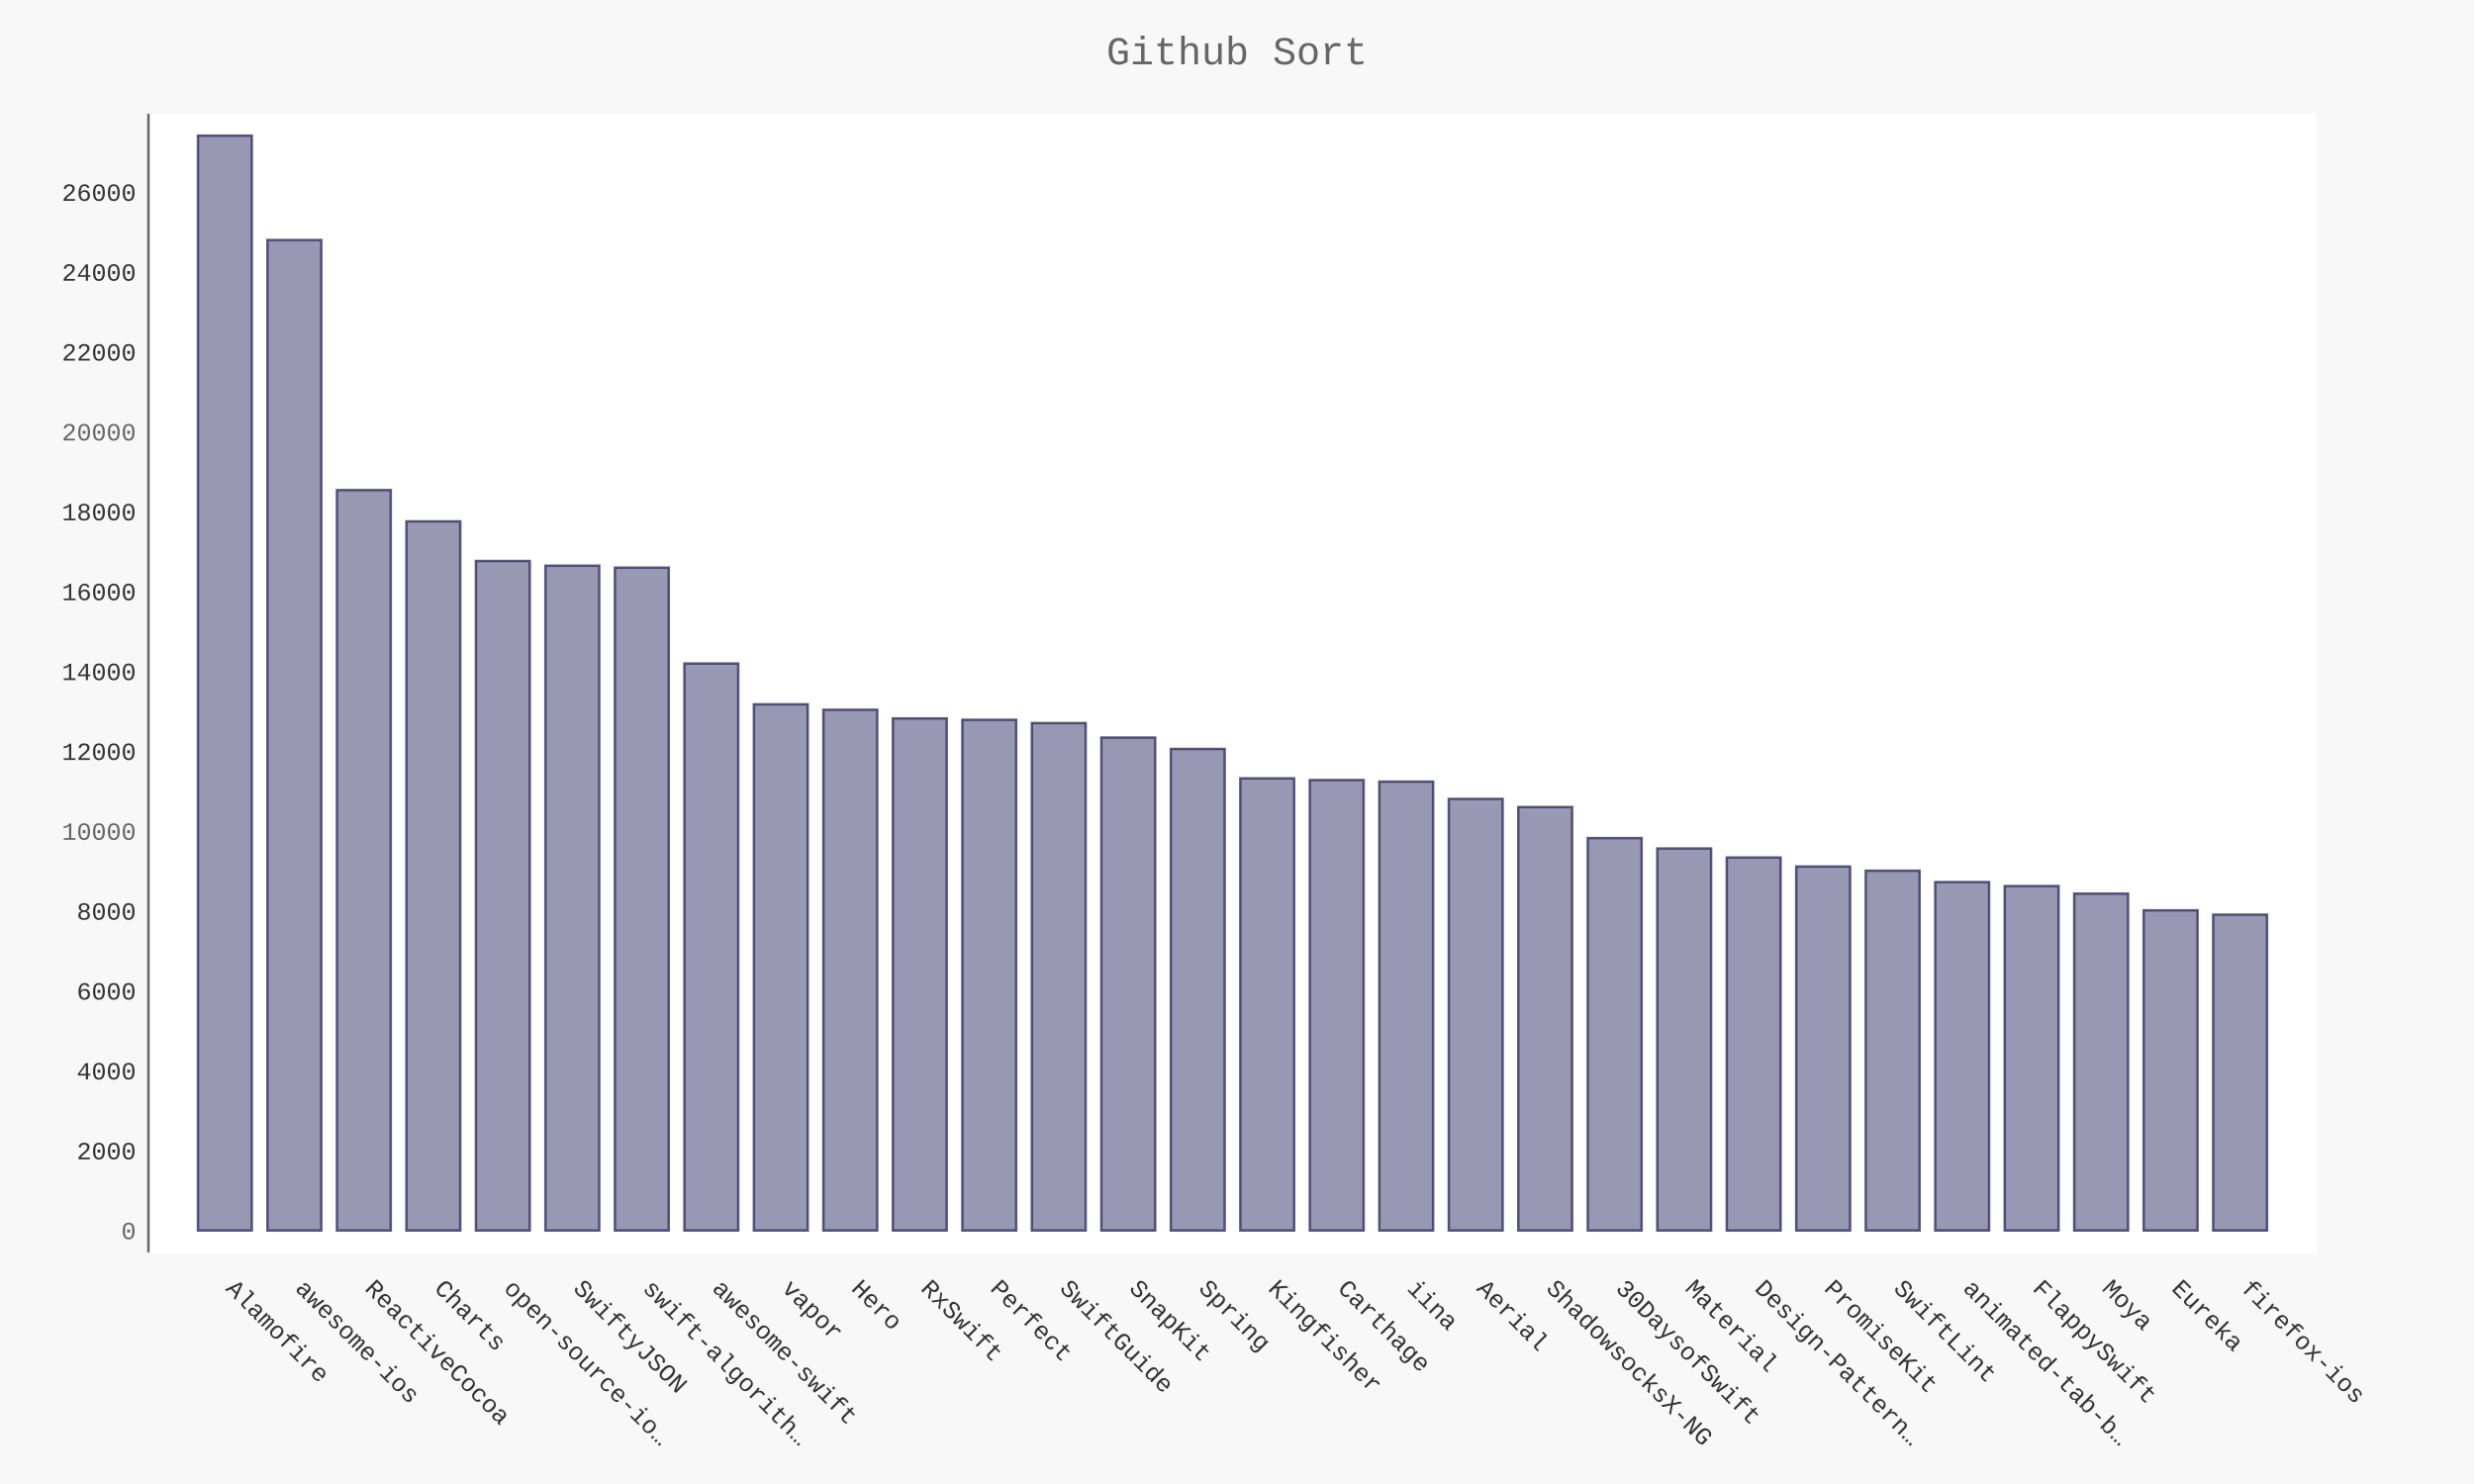
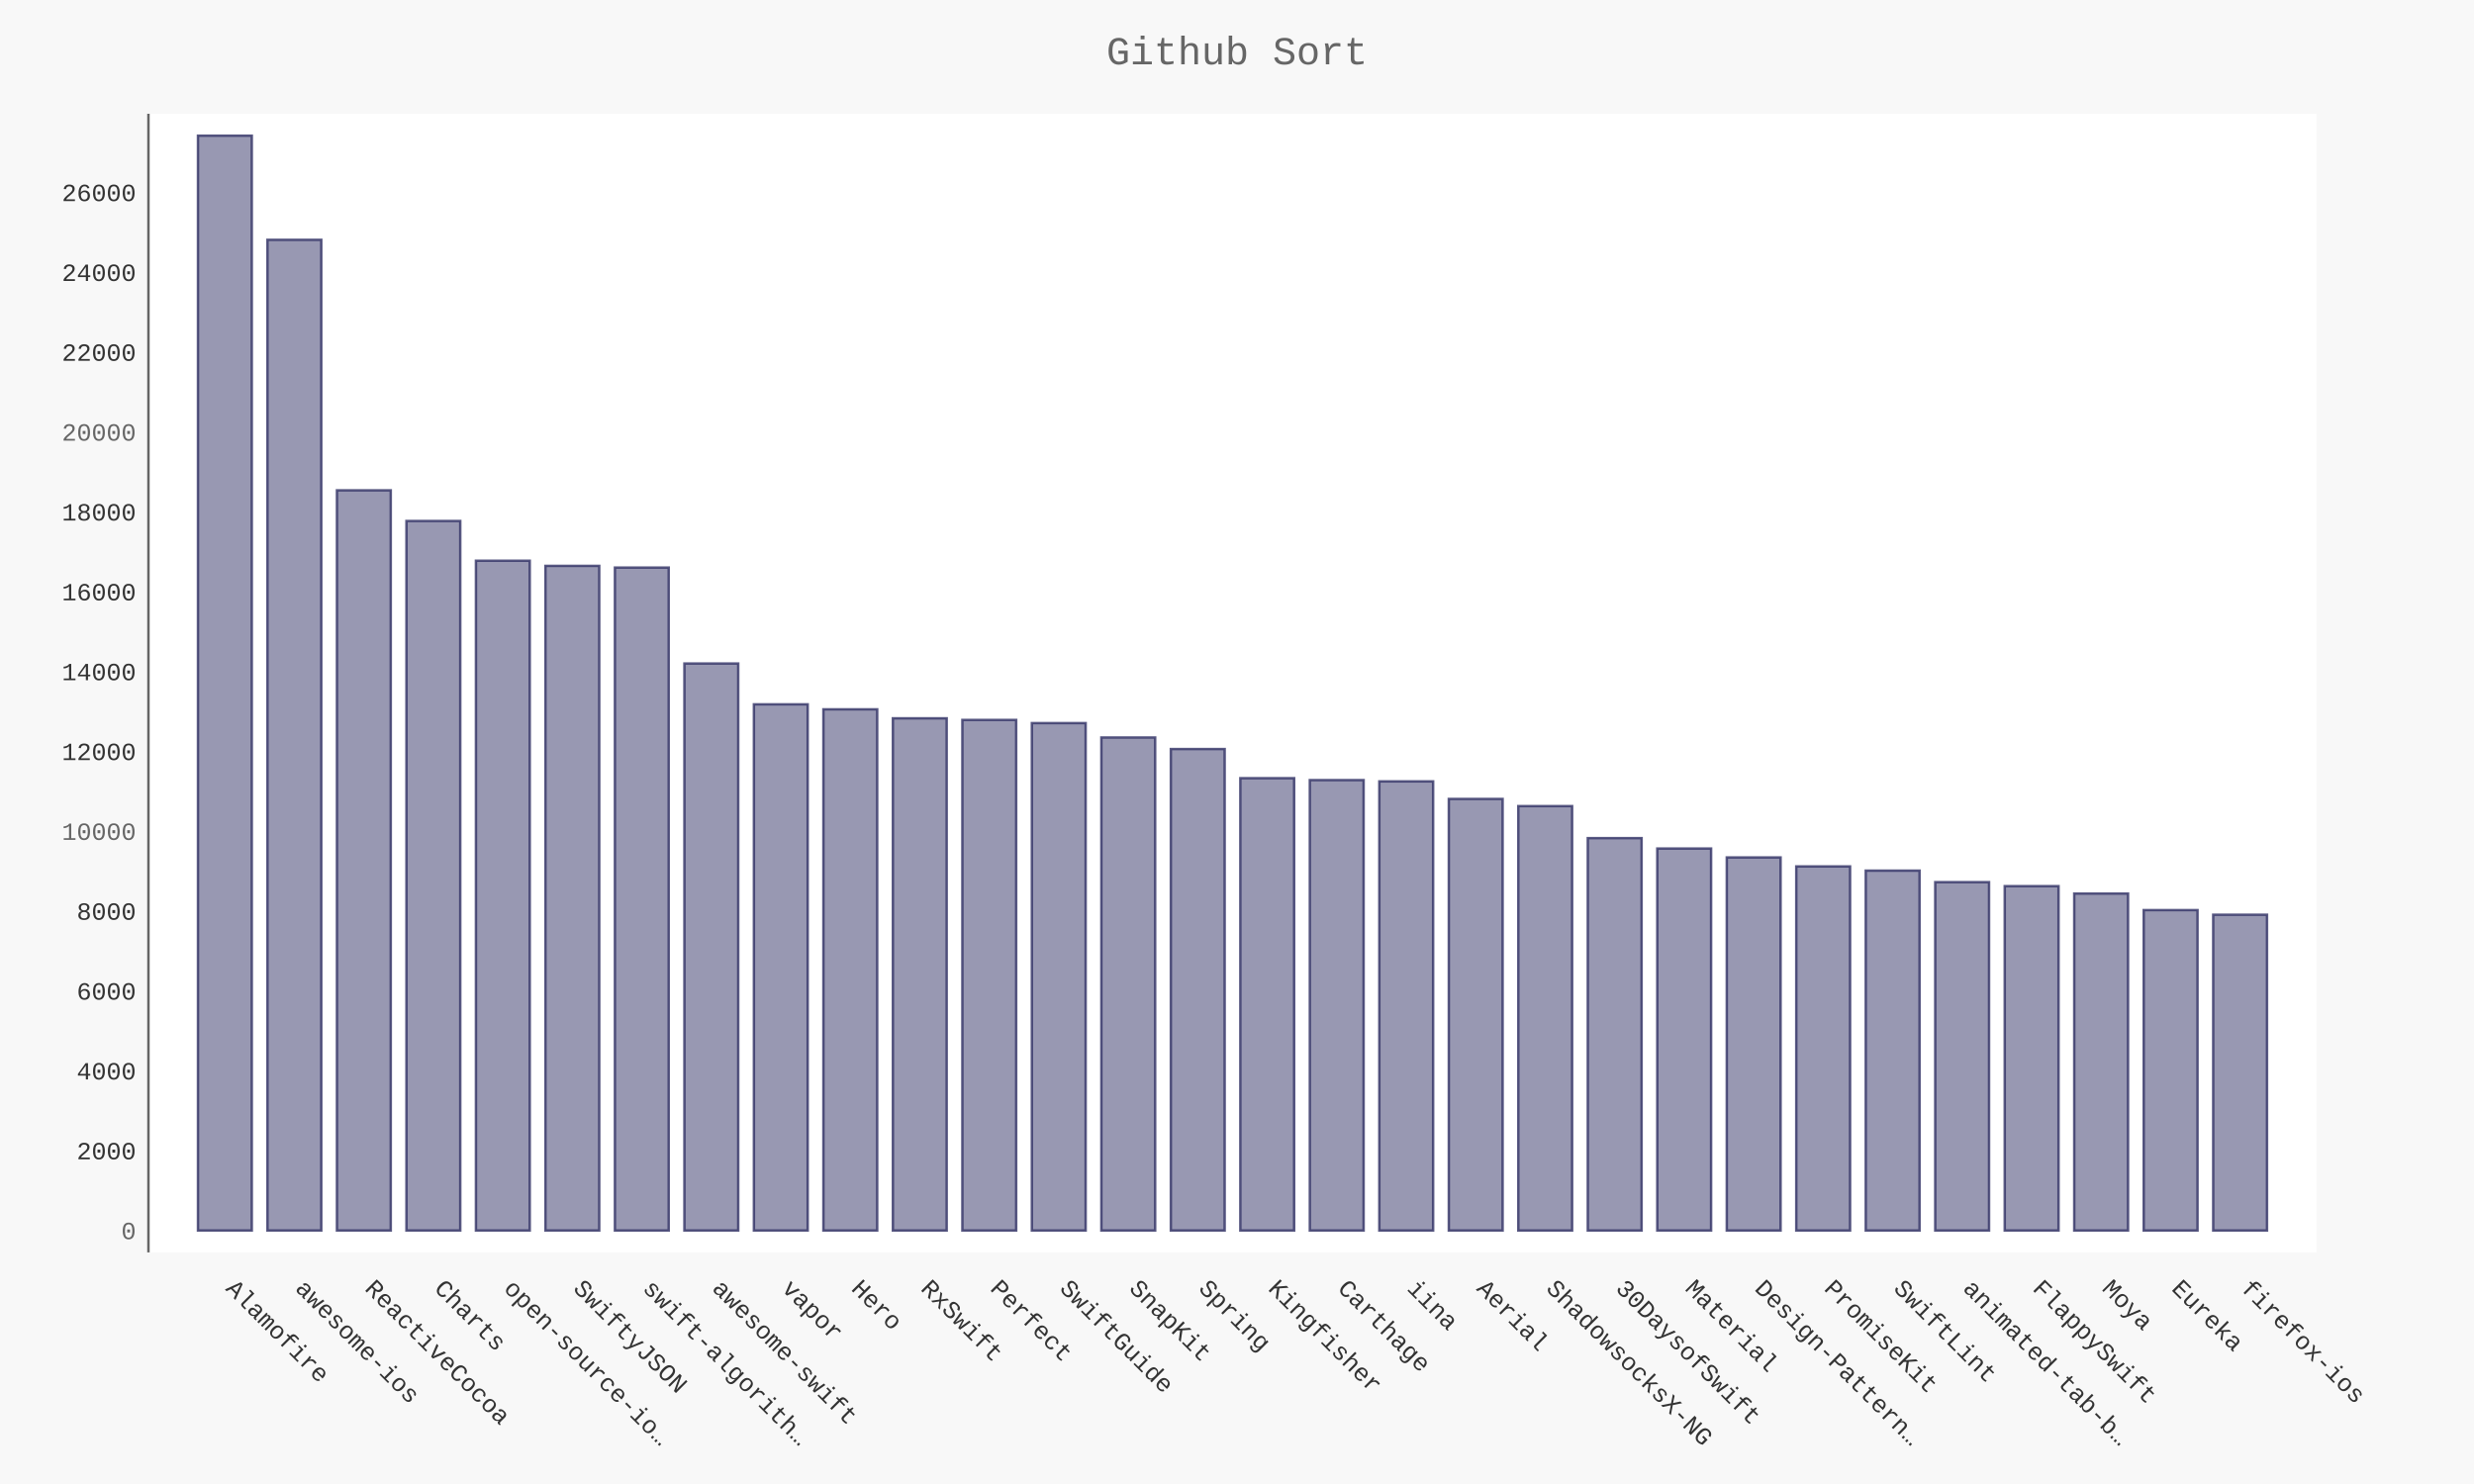
- <svg xmlns="http://www.w3.org/2000/svg" id="chart-c25400df-a166-4cf9-9e0b-95f63c32038f" class="pygal-chart" viewBox="0 0 1000 600">
+ <svg xmlns="http://www.w3.org/2000/svg" class="pygal-chart" id="chart-bcb55c08-d378-4033-8fb7-d182d7a62e79" viewBox="0 0 1000 600">
  <defs>
-     <style type="text/css">#chart-c25400df-a166-4cf9-9e0b-95f63c32038f{-webkit-user-select:none;-webkit-font-smoothing:antialiased;font-family:Consolas,"Liberation Mono",Menlo,Courier,monospace}#chart-c25400df-a166-4cf9-9e0b-95f63c32038f .title{font-family:Consolas,"Liberation Mono",Menlo,Courier,monospace;font-size:16px}#chart-c25400df-a166-4cf9-9e0b-95f63c32038f .legends .legend text{font-family:Consolas,"Liberation Mono",Menlo,Courier,monospace;font-size:14px}#chart-c25400df-a166-4cf9-9e0b-95f63c32038f .axis text{font-family:Consolas,"Liberation Mono",Menlo,Courier,monospace;font-size:10px}#chart-c25400df-a166-4cf9-9e0b-95f63c32038f .axis text.major{font-family:Consolas,"Liberation Mono",Menlo,Courier,monospace;font-size:10px}#chart-c25400df-a166-4cf9-9e0b-95f63c32038f .text-overlay text.value{font-family:Consolas,"Liberation Mono",Menlo,Courier,monospace;font-size:16px}#chart-c25400df-a166-4cf9-9e0b-95f63c32038f .text-overlay text.label{font-family:Consolas,"Liberation Mono",Menlo,Courier,monospace;font-size:10px}#chart-c25400df-a166-4cf9-9e0b-95f63c32038f .tooltip{font-family:Consolas,"Liberation Mono",Menlo,Courier,monospace;font-size:14px}#chart-c25400df-a166-4cf9-9e0b-95f63c32038f text.no_data{font-family:Consolas,"Liberation Mono",Menlo,Courier,monospace;font-size:64px}
- #chart-c25400df-a166-4cf9-9e0b-95f63c32038f{background-color:#f8f8f8}#chart-c25400df-a166-4cf9-9e0b-95f63c32038f path,#chart-c25400df-a166-4cf9-9e0b-95f63c32038f line,#chart-c25400df-a166-4cf9-9e0b-95f63c32038f rect,#chart-c25400df-a166-4cf9-9e0b-95f63c32038f circle{-webkit-transition:250ms ease-in;-moz-transition:250ms ease-in;transition:250ms ease-in}#chart-c25400df-a166-4cf9-9e0b-95f63c32038f .graph &gt; .background{fill:#f8f8f8}#chart-c25400df-a166-4cf9-9e0b-95f63c32038f .plot &gt; .background{fill:#ffffff}#chart-c25400df-a166-4cf9-9e0b-95f63c32038f .graph{fill:#333}#chart-c25400df-a166-4cf9-9e0b-95f63c32038f text.no_data{fill:#666}#chart-c25400df-a166-4cf9-9e0b-95f63c32038f .title{fill:#666}#chart-c25400df-a166-4cf9-9e0b-95f63c32038f .legends .legend text{fill:#333}#chart-c25400df-a166-4cf9-9e0b-95f63c32038f .legends .legend:hover text{fill:#666}#chart-c25400df-a166-4cf9-9e0b-95f63c32038f .axis .line{stroke:#666}#chart-c25400df-a166-4cf9-9e0b-95f63c32038f .axis .guide.line{stroke:rgba(0,0,0,0.5)}#chart-c25400df-a166-4cf9-9e0b-95f63c32038f .axis .major.line{stroke:#333}#chart-c25400df-a166-4cf9-9e0b-95f63c32038f .axis text.major{fill:#666}#chart-c25400df-a166-4cf9-9e0b-95f63c32038f .axis.y .guides:hover .guide.line,#chart-c25400df-a166-4cf9-9e0b-95f63c32038f .line-graph .axis.x .guides:hover .guide.line,#chart-c25400df-a166-4cf9-9e0b-95f63c32038f .stackedline-graph .axis.x .guides:hover .guide.line,#chart-c25400df-a166-4cf9-9e0b-95f63c32038f .xy-graph .axis.x .guides:hover .guide.line{stroke:#666}#chart-c25400df-a166-4cf9-9e0b-95f63c32038f .axis .guides:hover text{fill:#666}#chart-c25400df-a166-4cf9-9e0b-95f63c32038f .reactive{fill-opacity:.5;stroke-opacity:.8}#chart-c25400df-a166-4cf9-9e0b-95f63c32038f .ci{stroke:#333}#chart-c25400df-a166-4cf9-9e0b-95f63c32038f .reactive.active,#chart-c25400df-a166-4cf9-9e0b-95f63c32038f .active .reactive{fill-opacity:.9;stroke-opacity:.9;stroke-width:4}#chart-c25400df-a166-4cf9-9e0b-95f63c32038f .ci .reactive.active{stroke-width:1.5}#chart-c25400df-a166-4cf9-9e0b-95f63c32038f .series text{fill:#666}#chart-c25400df-a166-4cf9-9e0b-95f63c32038f .tooltip rect{fill:#ffffff;stroke:#666;-webkit-transition:opacity 250ms ease-in;-moz-transition:opacity 250ms ease-in;transition:opacity 250ms ease-in}#chart-c25400df-a166-4cf9-9e0b-95f63c32038f .tooltip .label{fill:#333}#chart-c25400df-a166-4cf9-9e0b-95f63c32038f .tooltip .label{fill:#333}#chart-c25400df-a166-4cf9-9e0b-95f63c32038f .tooltip .legend{font-size:.8em;fill:rgba(0,0,0,0.5)}#chart-c25400df-a166-4cf9-9e0b-95f63c32038f .tooltip .x_label{font-size:.6em;fill:#666}#chart-c25400df-a166-4cf9-9e0b-95f63c32038f .tooltip .xlink{font-size:.5em;text-decoration:underline}#chart-c25400df-a166-4cf9-9e0b-95f63c32038f .tooltip .value{font-size:1.5em}#chart-c25400df-a166-4cf9-9e0b-95f63c32038f .bound{font-size:.5em}#chart-c25400df-a166-4cf9-9e0b-95f63c32038f .max-value{font-size:.75em;fill:rgba(0,0,0,0.5)}#chart-c25400df-a166-4cf9-9e0b-95f63c32038f .map-element{fill:#ffffff;stroke:rgba(0,0,0,0.5) !important}#chart-c25400df-a166-4cf9-9e0b-95f63c32038f .map-element .reactive{fill-opacity:inherit;stroke-opacity:inherit}#chart-c25400df-a166-4cf9-9e0b-95f63c32038f .color-0,#chart-c25400df-a166-4cf9-9e0b-95f63c32038f .color-0 a:visited{stroke:#333366;fill:#333366}#chart-c25400df-a166-4cf9-9e0b-95f63c32038f .text-overlay .color-0 text{fill:black}
- #chart-c25400df-a166-4cf9-9e0b-95f63c32038f text.no_data{text-anchor:middle}#chart-c25400df-a166-4cf9-9e0b-95f63c32038f .guide.line{fill:none}#chart-c25400df-a166-4cf9-9e0b-95f63c32038f .centered{text-anchor:middle}#chart-c25400df-a166-4cf9-9e0b-95f63c32038f .title{text-anchor:middle}#chart-c25400df-a166-4cf9-9e0b-95f63c32038f .legends .legend text{fill-opacity:1}#chart-c25400df-a166-4cf9-9e0b-95f63c32038f .axis.x text{text-anchor:middle}#chart-c25400df-a166-4cf9-9e0b-95f63c32038f .axis.x:not(.web) text[transform]{text-anchor:start}#chart-c25400df-a166-4cf9-9e0b-95f63c32038f .axis.x:not(.web) text[transform].backwards{text-anchor:end}#chart-c25400df-a166-4cf9-9e0b-95f63c32038f .axis.y text{text-anchor:end}#chart-c25400df-a166-4cf9-9e0b-95f63c32038f .axis.y text[transform].backwards{text-anchor:start}#chart-c25400df-a166-4cf9-9e0b-95f63c32038f .axis.y2 text{text-anchor:start}#chart-c25400df-a166-4cf9-9e0b-95f63c32038f .axis.y2 text[transform].backwards{text-anchor:end}#chart-c25400df-a166-4cf9-9e0b-95f63c32038f .axis .guide.line{stroke-dasharray:4,4}#chart-c25400df-a166-4cf9-9e0b-95f63c32038f .axis .major.guide.line{stroke-dasharray:6,6}#chart-c25400df-a166-4cf9-9e0b-95f63c32038f .horizontal .axis.y .guide.line,#chart-c25400df-a166-4cf9-9e0b-95f63c32038f .horizontal .axis.y2 .guide.line,#chart-c25400df-a166-4cf9-9e0b-95f63c32038f .vertical .axis.x .guide.line{opacity:0}#chart-c25400df-a166-4cf9-9e0b-95f63c32038f .horizontal .axis.always_show .guide.line,#chart-c25400df-a166-4cf9-9e0b-95f63c32038f .vertical .axis.always_show .guide.line{opacity:1 !important}#chart-c25400df-a166-4cf9-9e0b-95f63c32038f .axis.y .guides:hover .guide.line,#chart-c25400df-a166-4cf9-9e0b-95f63c32038f .axis.y2 .guides:hover .guide.line,#chart-c25400df-a166-4cf9-9e0b-95f63c32038f .axis.x .guides:hover .guide.line{opacity:1}#chart-c25400df-a166-4cf9-9e0b-95f63c32038f .axis .guides:hover text{opacity:1}#chart-c25400df-a166-4cf9-9e0b-95f63c32038f .nofill{fill:none}#chart-c25400df-a166-4cf9-9e0b-95f63c32038f .subtle-fill{fill-opacity:.2}#chart-c25400df-a166-4cf9-9e0b-95f63c32038f .dot{stroke-width:1px;fill-opacity:1}#chart-c25400df-a166-4cf9-9e0b-95f63c32038f .dot.active{stroke-width:5px}#chart-c25400df-a166-4cf9-9e0b-95f63c32038f .dot.negative{fill:transparent}#chart-c25400df-a166-4cf9-9e0b-95f63c32038f text,#chart-c25400df-a166-4cf9-9e0b-95f63c32038f tspan{stroke:none !important}#chart-c25400df-a166-4cf9-9e0b-95f63c32038f .series text.active{opacity:1}#chart-c25400df-a166-4cf9-9e0b-95f63c32038f .tooltip rect{fill-opacity:.95;stroke-width:.5}#chart-c25400df-a166-4cf9-9e0b-95f63c32038f .tooltip text{fill-opacity:1}#chart-c25400df-a166-4cf9-9e0b-95f63c32038f .showable{visibility:hidden}#chart-c25400df-a166-4cf9-9e0b-95f63c32038f .showable.shown{visibility:visible}#chart-c25400df-a166-4cf9-9e0b-95f63c32038f .gauge-background{fill:rgba(229,229,229,1);stroke:none}#chart-c25400df-a166-4cf9-9e0b-95f63c32038f .bg-lines{stroke:#f8f8f8;stroke-width:2px}</style>
+     <style type="text/css">#chart-bcb55c08-d378-4033-8fb7-d182d7a62e79{-webkit-user-select:none;-webkit-font-smoothing:antialiased;font-family:Consolas,"Liberation Mono",Menlo,Courier,monospace}#chart-bcb55c08-d378-4033-8fb7-d182d7a62e79 .title{font-family:Consolas,"Liberation Mono",Menlo,Courier,monospace;font-size:16px}#chart-bcb55c08-d378-4033-8fb7-d182d7a62e79 .legends .legend text{font-family:Consolas,"Liberation Mono",Menlo,Courier,monospace;font-size:14px}#chart-bcb55c08-d378-4033-8fb7-d182d7a62e79 .axis text{font-family:Consolas,"Liberation Mono",Menlo,Courier,monospace;font-size:10px}#chart-bcb55c08-d378-4033-8fb7-d182d7a62e79 .axis text.major{font-family:Consolas,"Liberation Mono",Menlo,Courier,monospace;font-size:10px}#chart-bcb55c08-d378-4033-8fb7-d182d7a62e79 .text-overlay text.value{font-family:Consolas,"Liberation Mono",Menlo,Courier,monospace;font-size:16px}#chart-bcb55c08-d378-4033-8fb7-d182d7a62e79 .text-overlay text.label{font-family:Consolas,"Liberation Mono",Menlo,Courier,monospace;font-size:10px}#chart-bcb55c08-d378-4033-8fb7-d182d7a62e79 .tooltip{font-family:Consolas,"Liberation Mono",Menlo,Courier,monospace;font-size:14px}#chart-bcb55c08-d378-4033-8fb7-d182d7a62e79 text.no_data{font-family:Consolas,"Liberation Mono",Menlo,Courier,monospace;font-size:64px}
+ #chart-bcb55c08-d378-4033-8fb7-d182d7a62e79{background-color:#f8f8f8}#chart-bcb55c08-d378-4033-8fb7-d182d7a62e79 path,#chart-bcb55c08-d378-4033-8fb7-d182d7a62e79 line,#chart-bcb55c08-d378-4033-8fb7-d182d7a62e79 rect,#chart-bcb55c08-d378-4033-8fb7-d182d7a62e79 circle{-webkit-transition:250ms ease-in;-moz-transition:250ms ease-in;transition:250ms ease-in}#chart-bcb55c08-d378-4033-8fb7-d182d7a62e79 .graph &gt; .background{fill:#f8f8f8}#chart-bcb55c08-d378-4033-8fb7-d182d7a62e79 .plot &gt; .background{fill:#ffffff}#chart-bcb55c08-d378-4033-8fb7-d182d7a62e79 .graph{fill:#333}#chart-bcb55c08-d378-4033-8fb7-d182d7a62e79 text.no_data{fill:#666}#chart-bcb55c08-d378-4033-8fb7-d182d7a62e79 .title{fill:#666}#chart-bcb55c08-d378-4033-8fb7-d182d7a62e79 .legends .legend text{fill:#333}#chart-bcb55c08-d378-4033-8fb7-d182d7a62e79 .legends .legend:hover text{fill:#666}#chart-bcb55c08-d378-4033-8fb7-d182d7a62e79 .axis .line{stroke:#666}#chart-bcb55c08-d378-4033-8fb7-d182d7a62e79 .axis .guide.line{stroke:rgba(0,0,0,0.5)}#chart-bcb55c08-d378-4033-8fb7-d182d7a62e79 .axis .major.line{stroke:#333}#chart-bcb55c08-d378-4033-8fb7-d182d7a62e79 .axis text.major{fill:#666}#chart-bcb55c08-d378-4033-8fb7-d182d7a62e79 .axis.y .guides:hover .guide.line,#chart-bcb55c08-d378-4033-8fb7-d182d7a62e79 .line-graph .axis.x .guides:hover .guide.line,#chart-bcb55c08-d378-4033-8fb7-d182d7a62e79 .stackedline-graph .axis.x .guides:hover .guide.line,#chart-bcb55c08-d378-4033-8fb7-d182d7a62e79 .xy-graph .axis.x .guides:hover .guide.line{stroke:#666}#chart-bcb55c08-d378-4033-8fb7-d182d7a62e79 .axis .guides:hover text{fill:#666}#chart-bcb55c08-d378-4033-8fb7-d182d7a62e79 .reactive{fill-opacity:.5;stroke-opacity:.8}#chart-bcb55c08-d378-4033-8fb7-d182d7a62e79 .ci{stroke:#333}#chart-bcb55c08-d378-4033-8fb7-d182d7a62e79 .reactive.active,#chart-bcb55c08-d378-4033-8fb7-d182d7a62e79 .active .reactive{fill-opacity:.9;stroke-opacity:.9;stroke-width:4}#chart-bcb55c08-d378-4033-8fb7-d182d7a62e79 .ci .reactive.active{stroke-width:1.5}#chart-bcb55c08-d378-4033-8fb7-d182d7a62e79 .series text{fill:#666}#chart-bcb55c08-d378-4033-8fb7-d182d7a62e79 .tooltip rect{fill:#ffffff;stroke:#666;-webkit-transition:opacity 250ms ease-in;-moz-transition:opacity 250ms ease-in;transition:opacity 250ms ease-in}#chart-bcb55c08-d378-4033-8fb7-d182d7a62e79 .tooltip .label{fill:#333}#chart-bcb55c08-d378-4033-8fb7-d182d7a62e79 .tooltip .label{fill:#333}#chart-bcb55c08-d378-4033-8fb7-d182d7a62e79 .tooltip .legend{font-size:.8em;fill:rgba(0,0,0,0.5)}#chart-bcb55c08-d378-4033-8fb7-d182d7a62e79 .tooltip .x_label{font-size:.6em;fill:#666}#chart-bcb55c08-d378-4033-8fb7-d182d7a62e79 .tooltip .xlink{font-size:.5em;text-decoration:underline}#chart-bcb55c08-d378-4033-8fb7-d182d7a62e79 .tooltip .value{font-size:1.5em}#chart-bcb55c08-d378-4033-8fb7-d182d7a62e79 .bound{font-size:.5em}#chart-bcb55c08-d378-4033-8fb7-d182d7a62e79 .max-value{font-size:.75em;fill:rgba(0,0,0,0.5)}#chart-bcb55c08-d378-4033-8fb7-d182d7a62e79 .map-element{fill:#ffffff;stroke:rgba(0,0,0,0.5) !important}#chart-bcb55c08-d378-4033-8fb7-d182d7a62e79 .map-element .reactive{fill-opacity:inherit;stroke-opacity:inherit}#chart-bcb55c08-d378-4033-8fb7-d182d7a62e79 .color-0,#chart-bcb55c08-d378-4033-8fb7-d182d7a62e79 .color-0 a:visited{stroke:#333366;fill:#333366}#chart-bcb55c08-d378-4033-8fb7-d182d7a62e79 .text-overlay .color-0 text{fill:black}
+ #chart-bcb55c08-d378-4033-8fb7-d182d7a62e79 text.no_data{text-anchor:middle}#chart-bcb55c08-d378-4033-8fb7-d182d7a62e79 .guide.line{fill:none}#chart-bcb55c08-d378-4033-8fb7-d182d7a62e79 .centered{text-anchor:middle}#chart-bcb55c08-d378-4033-8fb7-d182d7a62e79 .title{text-anchor:middle}#chart-bcb55c08-d378-4033-8fb7-d182d7a62e79 .legends .legend text{fill-opacity:1}#chart-bcb55c08-d378-4033-8fb7-d182d7a62e79 .axis.x text{text-anchor:middle}#chart-bcb55c08-d378-4033-8fb7-d182d7a62e79 .axis.x:not(.web) text[transform]{text-anchor:start}#chart-bcb55c08-d378-4033-8fb7-d182d7a62e79 .axis.x:not(.web) text[transform].backwards{text-anchor:end}#chart-bcb55c08-d378-4033-8fb7-d182d7a62e79 .axis.y text{text-anchor:end}#chart-bcb55c08-d378-4033-8fb7-d182d7a62e79 .axis.y text[transform].backwards{text-anchor:start}#chart-bcb55c08-d378-4033-8fb7-d182d7a62e79 .axis.y2 text{text-anchor:start}#chart-bcb55c08-d378-4033-8fb7-d182d7a62e79 .axis.y2 text[transform].backwards{text-anchor:end}#chart-bcb55c08-d378-4033-8fb7-d182d7a62e79 .axis .guide.line{stroke-dasharray:4,4}#chart-bcb55c08-d378-4033-8fb7-d182d7a62e79 .axis .major.guide.line{stroke-dasharray:6,6}#chart-bcb55c08-d378-4033-8fb7-d182d7a62e79 .horizontal .axis.y .guide.line,#chart-bcb55c08-d378-4033-8fb7-d182d7a62e79 .horizontal .axis.y2 .guide.line,#chart-bcb55c08-d378-4033-8fb7-d182d7a62e79 .vertical .axis.x .guide.line{opacity:0}#chart-bcb55c08-d378-4033-8fb7-d182d7a62e79 .horizontal .axis.always_show .guide.line,#chart-bcb55c08-d378-4033-8fb7-d182d7a62e79 .vertical .axis.always_show .guide.line{opacity:1 !important}#chart-bcb55c08-d378-4033-8fb7-d182d7a62e79 .axis.y .guides:hover .guide.line,#chart-bcb55c08-d378-4033-8fb7-d182d7a62e79 .axis.y2 .guides:hover .guide.line,#chart-bcb55c08-d378-4033-8fb7-d182d7a62e79 .axis.x .guides:hover .guide.line{opacity:1}#chart-bcb55c08-d378-4033-8fb7-d182d7a62e79 .axis .guides:hover text{opacity:1}#chart-bcb55c08-d378-4033-8fb7-d182d7a62e79 .nofill{fill:none}#chart-bcb55c08-d378-4033-8fb7-d182d7a62e79 .subtle-fill{fill-opacity:.2}#chart-bcb55c08-d378-4033-8fb7-d182d7a62e79 .dot{stroke-width:1px;fill-opacity:1}#chart-bcb55c08-d378-4033-8fb7-d182d7a62e79 .dot.active{stroke-width:5px}#chart-bcb55c08-d378-4033-8fb7-d182d7a62e79 .dot.negative{fill:transparent}#chart-bcb55c08-d378-4033-8fb7-d182d7a62e79 text,#chart-bcb55c08-d378-4033-8fb7-d182d7a62e79 tspan{stroke:none !important}#chart-bcb55c08-d378-4033-8fb7-d182d7a62e79 .series text.active{opacity:1}#chart-bcb55c08-d378-4033-8fb7-d182d7a62e79 .tooltip rect{fill-opacity:.95;stroke-width:.5}#chart-bcb55c08-d378-4033-8fb7-d182d7a62e79 .tooltip text{fill-opacity:1}#chart-bcb55c08-d378-4033-8fb7-d182d7a62e79 .showable{visibility:hidden}#chart-bcb55c08-d378-4033-8fb7-d182d7a62e79 .showable.shown{visibility:visible}#chart-bcb55c08-d378-4033-8fb7-d182d7a62e79 .gauge-background{fill:rgba(229,229,229,1);stroke:none}#chart-bcb55c08-d378-4033-8fb7-d182d7a62e79 .bg-lines{stroke:#f8f8f8;stroke-width:2px}</style>
  </defs>
  <g class="graph bar-graph vertical">
    <rect class="background" height="600" width="1000" x="0" y="0" />
    <g class="plot" transform="translate(60, 46)">
      <rect class="background" height="460.36" width="876.36" x="0" y="0" />
      <g class="axis y">
        <g class="guides">
          <text class="major" x="-5" y="455.007">0</text>
        </g>
        <g class="guides">
-           <text class="" x="-5" y="422.714">2000</text>
-         </g>
-         <g class="guides">
-           <text class="" x="-5" y="390.422">4000</text>
-         </g>
-         <g class="guides">
-           <text class="" x="-5" y="358.129">6000</text>
-         </g>
-         <g class="guides">
-           <text class="" x="-5" y="325.836">8000</text>
-         </g>
-         <g class="guides">
-           <text class="major" x="-5" y="293.543">10000</text>
-         </g>
-         <g class="guides">
-           <text class="" x="-5" y="261.25">12000</text>
-         </g>
-         <g class="guides">
-           <text class="" x="-5" y="228.957">14000</text>
-         </g>
-         <g class="guides">
-           <text class="" x="-5" y="196.665">16000</text>
-         </g>
-         <g class="guides">
-           <text class="" x="-5" y="164.372">18000</text>
-         </g>
-         <g class="guides">
-           <text class="major" x="-5" y="132.079">20000</text>
-         </g>
-         <g class="guides">
-           <text class="" x="-5" y="99.786">22000</text>
-         </g>
-         <g class="guides">
-           <text class="" x="-5" y="67.493">24000</text>
-         </g>
-         <g class="guides">
-           <text class="" x="-5" y="35.2">26000</text>
+           <text class="" x="-5" y="422.723">2000</text>
+         </g>
+         <g class="guides">
+           <text class="" x="-5" y="390.438">4000</text>
+         </g>
+         <g class="guides">
+           <text class="" x="-5" y="358.153">6000</text>
+         </g>
+         <g class="guides">
+           <text class="" x="-5" y="325.869">8000</text>
+         </g>
+         <g class="guides">
+           <text class="major" x="-5" y="293.584">10000</text>
+         </g>
+         <g class="guides">
+           <text class="" x="-5" y="261.3">12000</text>
+         </g>
+         <g class="guides">
+           <text class="" x="-5" y="229.015">14000</text>
+         </g>
+         <g class="guides">
+           <text class="" x="-5" y="196.73">16000</text>
+         </g>
+         <g class="guides">
+           <text class="" x="-5" y="164.446">18000</text>
+         </g>
+         <g class="guides">
+           <text class="major" x="-5" y="132.161">20000</text>
+         </g>
+         <g class="guides">
+           <text class="" x="-5" y="99.877">22000</text>
+         </g>
+         <g class="guides">
+           <text class="" x="-5" y="67.592">24000</text>
+         </g>
+         <g class="guides">
+           <text class="" x="-5" y="35.307">26000</text>
        </g>
      </g>
      <g class="axis x">
        <path class="line" d="M0 0 v460.36" />
        <g class="guides">
          <path class="guide line" d="M30.897 0 v460.36" />
-           <text class="" x="30.897" y="475.36" transform="rotate(45 30.89732 475.3604)">Alamofire</text>
+           <text class="" transform="rotate(45 30.89732 475.3604)" x="30.897" y="475.36">Alamofire</text>
        </g>
        <g class="guides">
          <path class="guide line" d="M58.986 0 v460.36" />
-           <text class="" x="58.986" y="475.36" transform="rotate(45 58.9858 475.3604)">awesome-ios</text>
+           <text class="" transform="rotate(45 58.9858 475.3604)" x="58.986" y="475.36">awesome-ios</text>
        </g>
        <g class="guides">
          <path class="guide line" d="M87.074 0 v460.36" />
-           <text class="" x="87.074" y="475.36" transform="rotate(45 87.07427 475.3604)">ReactiveCocoa</text>
+           <text class="" transform="rotate(45 87.07427 475.3604)" x="87.074" y="475.36">ReactiveCocoa</text>
        </g>
        <g class="guides">
          <path class="guide line" d="M115.163 0 v460.36" />
-           <text class="" x="115.163" y="475.36" transform="rotate(45 115.1627 475.3604)">Charts</text>
+           <text class="" transform="rotate(45 115.1627 475.3604)" x="115.163" y="475.36">Charts</text>
        </g>
        <g class="guides">
          <path class="guide line" d="M143.251 0 v460.36" />
-           <text class="" x="143.251" y="475.36" transform="rotate(45 143.2512 475.3604)">open-source-io…</text>
+           <text class="" transform="rotate(45 143.2512 475.3604)" x="143.251" y="475.36">open-source-io…</text>
        </g>
        <g class="guides">
          <path class="guide line" d="M171.34 0 v460.36" />
-           <text class="" x="171.34" y="475.36" transform="rotate(45 171.3397 475.3604)">SwiftyJSON</text>
+           <text class="" transform="rotate(45 171.3397 475.3604)" x="171.34" y="475.36">SwiftyJSON</text>
        </g>
        <g class="guides">
          <path class="guide line" d="M199.428 0 v460.36" />
-           <text class="" x="199.428" y="475.36" transform="rotate(45 199.4282 475.3604)">swift-algorith…</text>
+           <text class="" transform="rotate(45 199.4282 475.3604)" x="199.428" y="475.36">swift-algorith…</text>
        </g>
        <g class="guides">
          <path class="guide line" d="M227.517 0 v460.36" />
-           <text class="" x="227.517" y="475.36" transform="rotate(45 227.5166 475.3604)">awesome-swift</text>
+           <text class="" transform="rotate(45 227.5166 475.3604)" x="227.517" y="475.36">awesome-swift</text>
        </g>
        <g class="guides">
          <path class="guide line" d="M255.605 0 v460.36" />
-           <text class="" x="255.605" y="475.36" transform="rotate(45 255.6051 475.3604)">vapor</text>
+           <text class="" transform="rotate(45 255.6051 475.3604)" x="255.605" y="475.36">vapor</text>
        </g>
        <g class="guides">
          <path class="guide line" d="M283.694 0 v460.36" />
-           <text class="" x="283.694" y="475.36" transform="rotate(45 283.6936 475.3604)">Hero</text>
+           <text class="" transform="rotate(45 283.6936 475.3604)" x="283.694" y="475.36">Hero</text>
        </g>
        <g class="guides">
          <path class="guide line" d="M311.782 0 v460.36" />
-           <text class="" x="311.782" y="475.36" transform="rotate(45 311.7821 475.3604)">RxSwift</text>
+           <text class="" transform="rotate(45 311.7821 475.3604)" x="311.782" y="475.36">RxSwift</text>
        </g>
        <g class="guides">
          <path class="guide line" d="M339.871 0 v460.36" />
-           <text class="" x="339.871" y="475.36" transform="rotate(45 339.8705 475.3604)">Perfect</text>
+           <text class="" transform="rotate(45 339.8705 475.3604)" x="339.871" y="475.36">Perfect</text>
        </g>
        <g class="guides">
          <path class="guide line" d="M367.959 0 v460.36" />
-           <text class="" x="367.959" y="475.36" transform="rotate(45 367.959 475.3604)">SwiftGuide</text>
+           <text class="" transform="rotate(45 367.959 475.3604)" x="367.959" y="475.36">SwiftGuide</text>
        </g>
        <g class="guides">
          <path class="guide line" d="M396.047 0 v460.36" />
-           <text class="" x="396.047" y="475.36" transform="rotate(45 396.0475 475.3604)">SnapKit</text>
+           <text class="" transform="rotate(45 396.0475 475.3604)" x="396.047" y="475.36">SnapKit</text>
        </g>
        <g class="guides">
          <path class="guide line" d="M424.136 0 v460.36" />
-           <text class="" x="424.136" y="475.36" transform="rotate(45 424.136 475.3604)">Spring</text>
+           <text class="" transform="rotate(45 424.136 475.3604)" x="424.136" y="475.36">Spring</text>
        </g>
        <g class="guides">
          <path class="guide line" d="M452.224 0 v460.36" />
-           <text class="" x="452.224" y="475.36" transform="rotate(45 452.2244 475.3604)">Kingfisher</text>
+           <text class="" transform="rotate(45 452.2244 475.3604)" x="452.224" y="475.36">Kingfisher</text>
        </g>
        <g class="guides">
          <path class="guide line" d="M480.313 0 v460.36" />
-           <text class="" x="480.313" y="475.36" transform="rotate(45 480.3129 475.3604)">Carthage</text>
+           <text class="" transform="rotate(45 480.3129 475.3604)" x="480.313" y="475.36">Carthage</text>
        </g>
        <g class="guides">
          <path class="guide line" d="M508.401 0 v460.36" />
-           <text class="" x="508.401" y="475.36" transform="rotate(45 508.4014 475.3604)">iina</text>
+           <text class="" transform="rotate(45 508.4014 475.3604)" x="508.401" y="475.36">iina</text>
        </g>
        <g class="guides">
          <path class="guide line" d="M536.49 0 v460.36" />
-           <text class="" x="536.49" y="475.36" transform="rotate(45 536.4899 475.3604)">Aerial</text>
+           <text class="" transform="rotate(45 536.4899 475.3604)" x="536.49" y="475.36">Aerial</text>
        </g>
        <g class="guides">
          <path class="guide line" d="M564.578 0 v460.36" />
-           <text class="" x="564.578" y="475.36" transform="rotate(45 564.5783 475.3604)">ShadowsocksX-NG</text>
+           <text class="" transform="rotate(45 564.5783 475.3604)" x="564.578" y="475.36">ShadowsocksX-NG</text>
        </g>
        <g class="guides">
          <path class="guide line" d="M592.667 0 v460.36" />
-           <text class="" x="592.667" y="475.36" transform="rotate(45 592.6668 475.3604)">30DaysofSwift</text>
+           <text class="" transform="rotate(45 592.6668 475.3604)" x="592.667" y="475.36">30DaysofSwift</text>
        </g>
        <g class="guides">
          <path class="guide line" d="M620.755 0 v460.36" />
-           <text class="" x="620.755" y="475.36" transform="rotate(45 620.7553 475.3604)">Material</text>
+           <text class="" transform="rotate(45 620.7553 475.3604)" x="620.755" y="475.36">Material</text>
        </g>
        <g class="guides">
          <path class="guide line" d="M648.844 0 v460.36" />
-           <text class="" x="648.844" y="475.36" transform="rotate(45 648.8438 475.3604)">Design-Pattern…</text>
+           <text class="" transform="rotate(45 648.8438 475.3604)" x="648.844" y="475.36">Design-Pattern…</text>
        </g>
        <g class="guides">
          <path class="guide line" d="M676.932 0 v460.36" />
-           <text class="" x="676.932" y="475.36" transform="rotate(45 676.9322 475.3604)">PromiseKit</text>
+           <text class="" transform="rotate(45 676.9322 475.3604)" x="676.932" y="475.36">PromiseKit</text>
        </g>
        <g class="guides">
          <path class="guide line" d="M705.021 0 v460.36" />
-           <text class="" x="705.021" y="475.36" transform="rotate(45 705.0207 475.3604)">SwiftLint</text>
+           <text class="" transform="rotate(45 705.0207 475.3604)" x="705.021" y="475.36">SwiftLint</text>
        </g>
        <g class="guides">
          <path class="guide line" d="M733.109 0 v460.36" />
-           <text class="" x="733.109" y="475.36" transform="rotate(45 733.1092 475.3604)">animated-tab-b…</text>
+           <text class="" transform="rotate(45 733.1092 475.3604)" x="733.109" y="475.36">animated-tab-b…</text>
        </g>
        <g class="guides">
          <path class="guide line" d="M761.198 0 v460.36" />
-           <text class="" x="761.198" y="475.36" transform="rotate(45 761.1976 475.3604)">FlappySwift</text>
+           <text class="" transform="rotate(45 761.1976 475.3604)" x="761.198" y="475.36">FlappySwift</text>
        </g>
        <g class="guides">
          <path class="guide line" d="M789.286 0 v460.36" />
-           <text class="" x="789.286" y="475.36" transform="rotate(45 789.2861 475.3604)">Moya</text>
+           <text class="" transform="rotate(45 789.2861 475.3604)" x="789.286" y="475.36">Moya</text>
        </g>
        <g class="guides">
          <path class="guide line" d="M817.375 0 v460.36" />
-           <text class="" x="817.375" y="475.36" transform="rotate(45 817.3746 475.3604)">Eureka</text>
+           <text class="" transform="rotate(45 817.3746 475.3604)" x="817.375" y="475.36">Eureka</text>
        </g>
        <g class="guides">
          <path class="guide line" d="M845.463 0 v460.36" />
-           <text class="" x="845.463" y="475.36" transform="rotate(45 845.4631 475.3604)">firefox-ios</text>
+           <text class="" transform="rotate(45 845.4631 475.3604)" x="845.463" y="475.36">firefox-ios</text>
        </g>
      </g>
      <g class="series serie-0 color-0">
        <g class="bars">
          <g class="bar">
            <rect class="rect reactive tooltip-trigger" height="442.654" rx="0" ry="0" width="21.752" x="20.021" y="8.853" />
          </g>
          <g class="bar">
-             <rect class="rect reactive tooltip-trigger" height="400.464" rx="0" ry="0" width="21.752" x="48.11" y="51.044" />
-           </g>
-           <g class="bar">
-             <rect class="rect reactive tooltip-trigger" height="299.355" rx="0" ry="0" width="21.752" x="76.198" y="152.153" />
-           </g>
-           <g class="bar">
-             <rect class="rect reactive tooltip-trigger" height="286.712" rx="0" ry="0" width="21.752" x="104.287" y="164.795" />
-           </g>
-           <g class="bar">
-             <rect class="rect reactive tooltip-trigger" height="270.695" rx="0" ry="0" width="21.752" x="132.375" y="180.813" />
-           </g>
-           <g class="bar">
-             <rect class="rect reactive tooltip-trigger" height="268.79" rx="0" ry="0" width="21.752" x="160.464" y="182.718" />
-           </g>
-           <g class="bar">
-             <rect class="rect reactive tooltip-trigger" height="267.998" rx="0" ry="0" width="21.752" x="188.552" y="183.509" />
-           </g>
-           <g class="bar">
-             <rect class="rect reactive tooltip-trigger" height="229.231" rx="0" ry="0" width="21.752" x="216.641" y="222.277" />
-           </g>
-           <g class="bar">
-             <rect class="rect reactive tooltip-trigger" height="212.745" rx="0" ry="0" width="21.752" x="244.729" y="238.762" />
-           </g>
-           <g class="bar">
-             <rect class="rect reactive tooltip-trigger" height="210.533" rx="0" ry="0" width="21.752" x="272.818" y="240.974" />
-           </g>
-           <g class="bar">
-             <rect class="rect reactive tooltip-trigger" height="207.029" rx="0" ry="0" width="21.752" x="300.906" y="244.478" />
-           </g>
-           <g class="bar">
-             <rect class="rect reactive tooltip-trigger" height="206.48" rx="0" ry="0" width="21.752" x="328.995" y="245.027" />
-           </g>
-           <g class="bar">
-             <rect class="rect reactive tooltip-trigger" height="205.156" rx="0" ry="0" width="21.752" x="357.083" y="246.351" />
-           </g>
-           <g class="bar">
-             <rect class="rect reactive tooltip-trigger" height="199.295" rx="0" ry="0" width="21.752" x="385.172" y="252.212" />
-           </g>
-           <g class="bar">
-             <rect class="rect reactive tooltip-trigger" height="194.694" rx="0" ry="0" width="21.752" x="413.26" y="256.814" />
-           </g>
-           <g class="bar">
-             <rect class="rect reactive tooltip-trigger" height="182.81" rx="0" ry="0" width="21.752" x="441.349" y="268.697" />
-           </g>
-           <g class="bar">
-             <rect class="rect reactive tooltip-trigger" height="182.116" rx="0" ry="0" width="21.752" x="469.437" y="269.392" />
-           </g>
-           <g class="bar">
-             <rect class="rect reactive tooltip-trigger" height="181.486" rx="0" ry="0" width="21.752" x="497.526" y="270.021" />
-           </g>
-           <g class="bar">
-             <rect class="rect reactive tooltip-trigger" height="174.494" rx="0" ry="0" width="21.752" x="525.614" y="277.013" />
-           </g>
-           <g class="bar">
-             <rect class="rect reactive tooltip-trigger" height="171.201" rx="0" ry="0" width="21.752" x="553.702" y="280.307" />
-           </g>
-           <g class="bar">
-             <rect class="rect reactive tooltip-trigger" height="158.655" rx="0" ry="0" width="21.752" x="581.791" y="292.853" />
-           </g>
-           <g class="bar">
-             <rect class="rect reactive tooltip-trigger" height="154.441" rx="0" ry="0" width="21.752" x="609.879" y="297.067" />
-           </g>
-           <g class="bar">
-             <rect class="rect reactive tooltip-trigger" height="150.808" rx="0" ry="0" width="21.752" x="637.968" y="300.7" />
-           </g>
-           <g class="bar">
-             <rect class="rect reactive tooltip-trigger" height="147.159" rx="0" ry="0" width="21.752" x="666.056" y="304.349" />
-           </g>
-           <g class="bar">
-             <rect class="rect reactive tooltip-trigger" height="145.463" rx="0" ry="0" width="21.752" x="694.145" y="306.044" />
-           </g>
-           <g class="bar">
-             <rect class="rect reactive tooltip-trigger" height="140.861" rx="0" ry="0" width="21.752" x="722.233" y="310.646" />
-           </g>
-           <g class="bar">
-             <rect class="rect reactive tooltip-trigger" height="139.263" rx="0" ry="0" width="21.752" x="750.322" y="312.244" />
-           </g>
-           <g class="bar">
-             <rect class="rect reactive tooltip-trigger" height="136.195" rx="0" ry="0" width="21.752" x="778.41" y="315.312" />
-           </g>
-           <g class="bar">
-             <rect class="rect reactive tooltip-trigger" height="129.446" rx="0" ry="0" width="21.752" x="806.499" y="322.061" />
-           </g>
-           <g class="bar">
-             <rect class="rect reactive tooltip-trigger" height="127.702" rx="0" ry="0" width="21.752" x="834.587" y="323.805" />
+             <rect class="rect reactive tooltip-trigger" height="400.539" rx="0" ry="0" width="21.752" x="48.11" y="50.968" />
+           </g>
+           <g class="bar">
+             <rect class="rect reactive tooltip-trigger" height="299.262" rx="0" ry="0" width="21.752" x="76.198" y="152.245" />
+           </g>
+           <g class="bar">
+             <rect class="rect reactive tooltip-trigger" height="286.865" rx="0" ry="0" width="21.752" x="104.287" y="164.642" />
+           </g>
+           <g class="bar">
+             <rect class="rect reactive tooltip-trigger" height="270.803" rx="0" ry="0" width="21.752" x="132.375" y="180.704" />
+           </g>
+           <g class="bar">
+             <rect class="rect reactive tooltip-trigger" height="268.721" rx="0" ry="0" width="21.752" x="160.464" y="182.786" />
+           </g>
+           <g class="bar">
+             <rect class="rect reactive tooltip-trigger" height="268.027" rx="0" ry="0" width="21.752" x="188.552" y="183.481" />
+           </g>
+           <g class="bar">
+             <rect class="rect reactive tooltip-trigger" height="229.237" rx="0" ry="0" width="21.752" x="216.641" y="222.27" />
+           </g>
+           <g class="bar">
+             <rect class="rect reactive tooltip-trigger" height="212.739" rx="0" ry="0" width="21.752" x="244.729" y="238.768" />
+           </g>
+           <g class="bar">
+             <rect class="rect reactive tooltip-trigger" height="210.722" rx="0" ry="0" width="21.752" x="272.818" y="240.786" />
+           </g>
+           <g class="bar">
+             <rect class="rect reactive tooltip-trigger" height="207.09" rx="0" ry="0" width="21.752" x="300.906" y="244.418" />
+           </g>
+           <g class="bar">
+             <rect class="rect reactive tooltip-trigger" height="206.428" rx="0" ry="0" width="21.752" x="328.995" y="245.08" />
+           </g>
+           <g class="bar">
+             <rect class="rect reactive tooltip-trigger" height="205.153" rx="0" ry="0" width="21.752" x="357.083" y="246.355" />
+           </g>
+           <g class="bar">
+             <rect class="rect reactive tooltip-trigger" height="199.325" rx="0" ry="0" width="21.752" x="385.172" y="252.182" />
+           </g>
+           <g class="bar">
+             <rect class="rect reactive tooltip-trigger" height="194.66" rx="0" ry="0" width="21.752" x="413.26" y="256.847" />
+           </g>
+           <g class="bar">
+             <rect class="rect reactive tooltip-trigger" height="182.876" rx="0" ry="0" width="21.752" x="441.349" y="268.631" />
+           </g>
+           <g class="bar">
+             <rect class="rect reactive tooltip-trigger" height="182.101" rx="0" ry="0" width="21.752" x="469.437" y="269.406" />
+           </g>
+           <g class="bar">
+             <rect class="rect reactive tooltip-trigger" height="181.585" rx="0" ry="0" width="21.752" x="497.526" y="269.923" />
+           </g>
+           <g class="bar">
+             <rect class="rect reactive tooltip-trigger" height="174.482" rx="0" ry="0" width="21.752" x="525.614" y="277.025" />
+           </g>
+           <g class="bar">
+             <rect class="rect reactive tooltip-trigger" height="171.593" rx="0" ry="0" width="21.752" x="553.702" y="279.915" />
+           </g>
+           <g class="bar">
+             <rect class="rect reactive tooltip-trigger" height="158.647" rx="0" ry="0" width="21.752" x="581.791" y="292.861" />
+           </g>
+           <g class="bar">
+             <rect class="rect reactive tooltip-trigger" height="154.433" rx="0" ry="0" width="21.752" x="609.879" y="297.074" />
+           </g>
+           <g class="bar">
+             <rect class="rect reactive tooltip-trigger" height="150.834" rx="0" ry="0" width="21.752" x="637.968" y="300.674" />
+           </g>
+           <g class="bar">
+             <rect class="rect reactive tooltip-trigger" height="147.202" rx="0" ry="0" width="21.752" x="666.056" y="304.306" />
+           </g>
+           <g class="bar">
+             <rect class="rect reactive tooltip-trigger" height="145.507" rx="0" ry="0" width="21.752" x="694.145" y="306.001" />
+           </g>
+           <g class="bar">
+             <rect class="rect reactive tooltip-trigger" height="140.842" rx="0" ry="0" width="21.752" x="722.233" y="310.666" />
+           </g>
+           <g class="bar">
+             <rect class="rect reactive tooltip-trigger" height="139.227" rx="0" ry="0" width="21.752" x="750.322" y="312.28" />
+           </g>
+           <g class="bar">
+             <rect class="rect reactive tooltip-trigger" height="136.225" rx="0" ry="0" width="21.752" x="778.41" y="315.282" />
+           </g>
+           <g class="bar">
+             <rect class="rect reactive tooltip-trigger" height="129.542" rx="0" ry="0" width="21.752" x="806.499" y="321.965" />
+           </g>
+           <g class="bar">
+             <rect class="rect reactive tooltip-trigger" height="127.669" rx="0" ry="0" width="21.752" x="834.587" y="323.838" />
          </g>
        </g>
      </g>
    </g>
    <g class="titles">
      <text class="title plot_title" x="500.0" y="26">Github Sort</text>
    </g>
    <g class="plot overlay" transform="translate(60, 46)">
      <g class="series serie-0 color-0" />
    </g>
    <g class="plot text-overlay" transform="translate(60, 46)">
      <g class="series serie-0 color-0" />
    </g>
    <g class="plot tooltip-overlay" transform="translate(60, 46)">
      <g class="tooltip" style="opacity: 0" transform="translate(0 0)">
        <rect class="tooltip-box" height="0" rx="0" ry="0" width="0" />
        <g class="text" />
      </g>
    </g>
  </g>
</svg>
